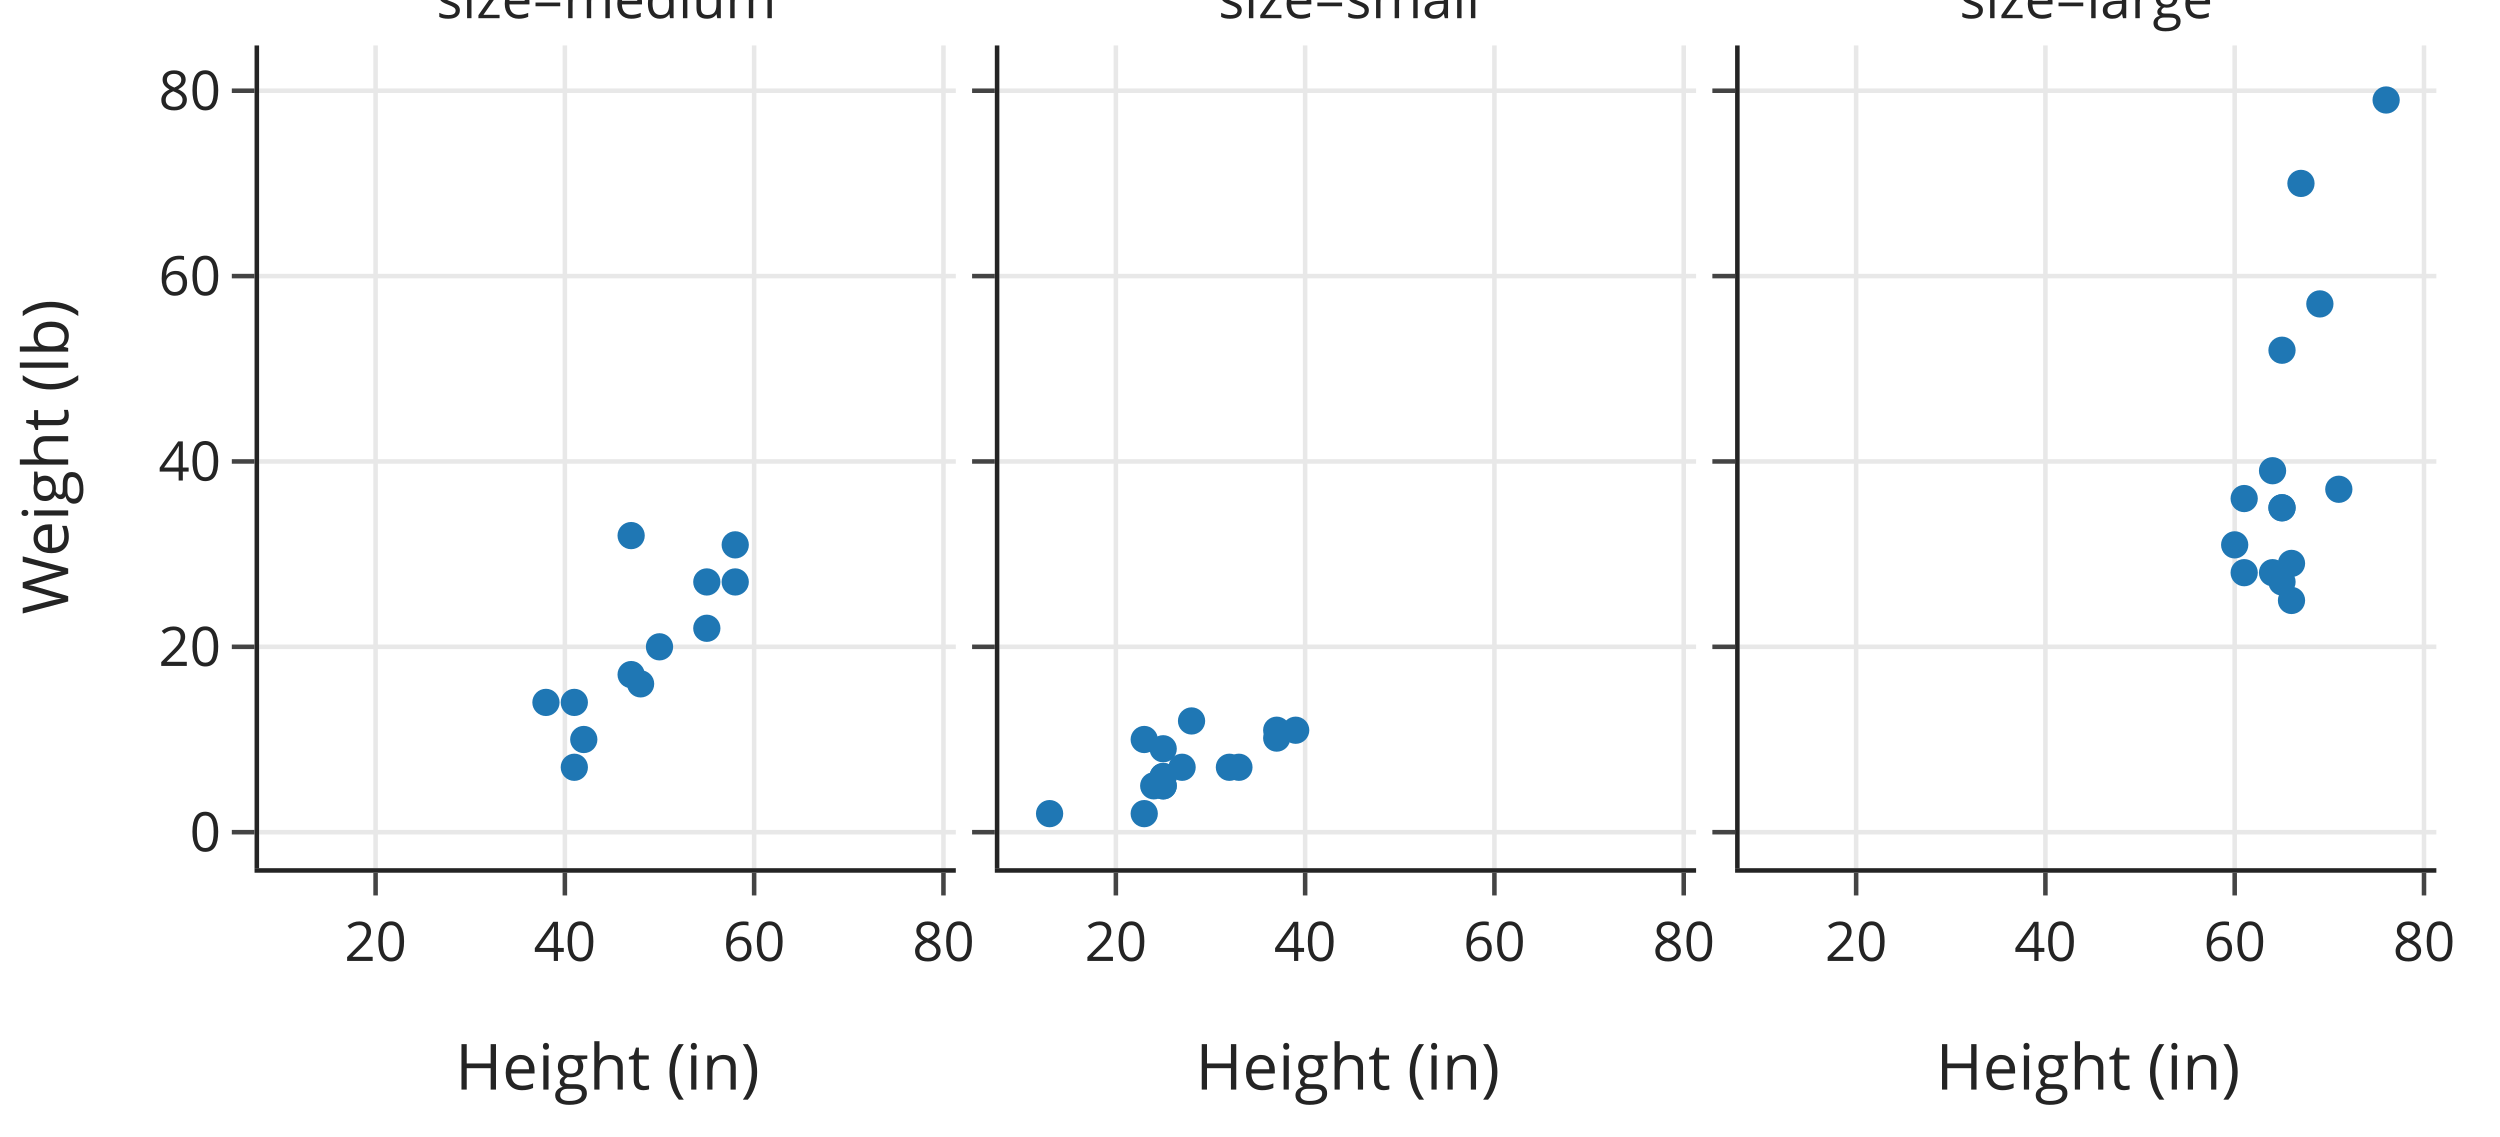
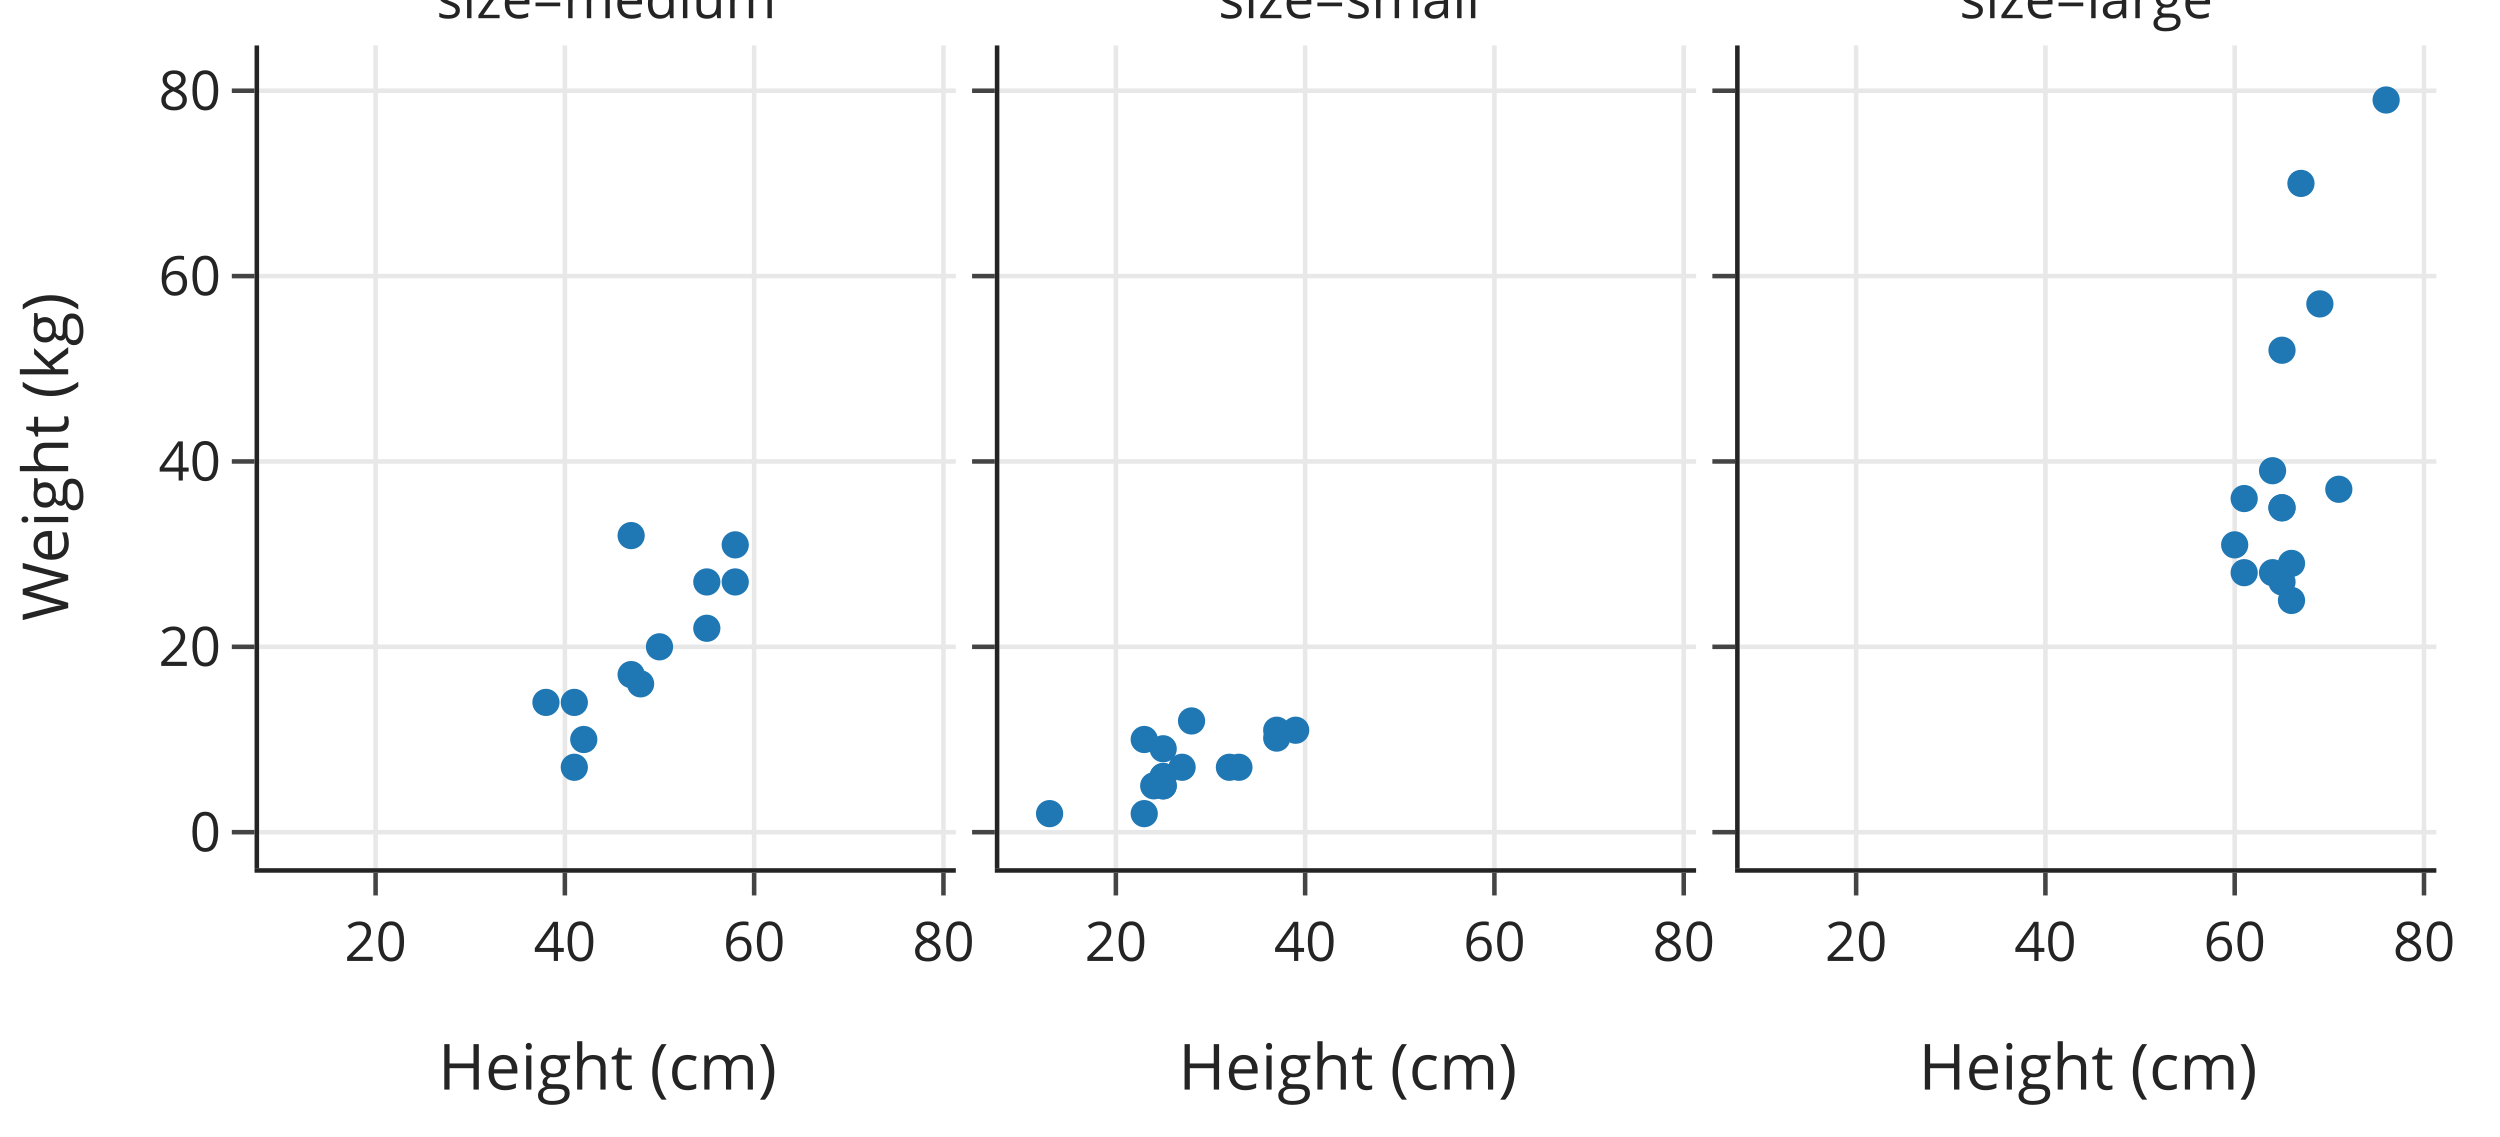
<svg xmlns="http://www.w3.org/2000/svg" class="main-svg" width="550" height="250" style="" viewBox="0 0 550 250">
  <rect x="0" y="0" width="550" height="250" style="fill: rgb(255, 255, 255); fill-opacity: 1;" />
-   <defs id="defs-bd46e7">
+   <defs id="defs-4258a1">
    <g class="clips">
-       <clipPath id="clipbd46e7xyplot" class="plotclip">
+       <clipPath id="clip4258a1xyplot" class="plotclip">
        <rect width="153.28" height="181" />
      </clipPath>
-       <clipPath id="clipbd46e7x2y2plot" class="plotclip">
+       <clipPath id="clip4258a1x2y2plot" class="plotclip">
        <rect width="153.28" height="181" />
      </clipPath>
-       <clipPath id="clipbd46e7x3y3plot" class="plotclip">
+       <clipPath id="clip4258a1x3y3plot" class="plotclip">
        <rect width="153.28" height="181" />
      </clipPath>
-       <clipPath class="axesclip" id="clipbd46e7x">
+       <clipPath class="axesclip" id="clip4258a1x">
        <rect x="57" y="0" width="153.28" height="250" />
      </clipPath>
-       <clipPath class="axesclip" id="clipbd46e7y">
+       <clipPath class="axesclip" id="clip4258a1y">
        <rect x="0" y="10" width="550" height="181" />
      </clipPath>
-       <clipPath class="axesclip" id="clipbd46e7xy">
+       <clipPath class="axesclip" id="clip4258a1xy">
        <rect x="57" y="10" width="153.28" height="181" />
      </clipPath>
-       <clipPath class="axesclip" id="clipbd46e7y2">
+       <clipPath class="axesclip" id="clip4258a1y2">
        <rect x="0" y="10" width="550" height="181" />
      </clipPath>
-       <clipPath class="axesclip" id="clipbd46e7xy2">
+       <clipPath class="axesclip" id="clip4258a1xy2">
        <rect x="57" y="10" width="153.28" height="181" />
      </clipPath>
-       <clipPath class="axesclip" id="clipbd46e7y3">
+       <clipPath class="axesclip" id="clip4258a1y3">
        <rect x="0" y="10" width="550" height="181" />
      </clipPath>
-       <clipPath class="axesclip" id="clipbd46e7xy3">
+       <clipPath class="axesclip" id="clip4258a1xy3">
        <rect x="57" y="10" width="153.28" height="181" />
      </clipPath>
-       <clipPath class="axesclip" id="clipbd46e7x2">
+       <clipPath class="axesclip" id="clip4258a1x2">
        <rect x="219.86" y="0" width="153.28" height="250" />
      </clipPath>
-       <clipPath class="axesclip" id="clipbd46e7x2y">
+       <clipPath class="axesclip" id="clip4258a1x2y">
        <rect x="219.86" y="10" width="153.28" height="181" />
      </clipPath>
-       <clipPath class="axesclip" id="clipbd46e7x2y2">
+       <clipPath class="axesclip" id="clip4258a1x2y2">
        <rect x="219.86" y="10" width="153.28" height="181" />
      </clipPath>
-       <clipPath class="axesclip" id="clipbd46e7x2y3">
+       <clipPath class="axesclip" id="clip4258a1x2y3">
        <rect x="219.86" y="10" width="153.28" height="181" />
      </clipPath>
-       <clipPath class="axesclip" id="clipbd46e7x3">
+       <clipPath class="axesclip" id="clip4258a1x3">
        <rect x="382.72" y="0" width="153.28" height="250" />
      </clipPath>
-       <clipPath class="axesclip" id="clipbd46e7x3y">
+       <clipPath class="axesclip" id="clip4258a1x3y">
        <rect x="382.72" y="10" width="153.28" height="181" />
      </clipPath>
-       <clipPath class="axesclip" id="clipbd46e7x3y2">
+       <clipPath class="axesclip" id="clip4258a1x3y2">
        <rect x="382.72" y="10" width="153.28" height="181" />
      </clipPath>
-       <clipPath class="axesclip" id="clipbd46e7x3y3">
+       <clipPath class="axesclip" id="clip4258a1x3y3">
        <rect x="382.72" y="10" width="153.28" height="181" />
      </clipPath>
    </g>
    <g class="gradients" />
    <g class="patterns" />
  </defs>
  <g class="bglayer" />
  <g class="layer-below">
    <g class="imagelayer" />
    <g class="shapelayer" />
  </g>
  <g class="cartesianlayer">
    <g class="subplot xy">
      <g class="layer-subplot">
        <g class="shapelayer" />
        <g class="imagelayer" />
      </g>
      <g class="gridlayer">
        <g class="x">
          <path class="xgrid crisp" transform="translate(82.63,0)" d="M0,10v181" style="stroke: rgb(232, 232, 232); stroke-opacity: 1; stroke-width: 1px;" />
          <path class="xgrid crisp" transform="translate(124.27,0)" d="M0,10v181" style="stroke: rgb(232, 232, 232); stroke-opacity: 1; stroke-width: 1px;" />
          <path class="xgrid crisp" transform="translate(165.91,0)" d="M0,10v181" style="stroke: rgb(232, 232, 232); stroke-opacity: 1; stroke-width: 1px;" />
          <path class="xgrid crisp" transform="translate(207.56,0)" d="M0,10v181" style="stroke: rgb(232, 232, 232); stroke-opacity: 1; stroke-width: 1px;" />
        </g>
        <g class="y">
          <path class="ygrid crisp" transform="translate(0,183.08)" d="M57,0h153.28" style="stroke: rgb(232, 232, 232); stroke-opacity: 1; stroke-width: 1px;" />
          <path class="ygrid crisp" transform="translate(0,142.3)" d="M57,0h153.28" style="stroke: rgb(232, 232, 232); stroke-opacity: 1; stroke-width: 1px;" />
          <path class="ygrid crisp" transform="translate(0,101.52)" d="M57,0h153.28" style="stroke: rgb(232, 232, 232); stroke-opacity: 1; stroke-width: 1px;" />
          <path class="ygrid crisp" transform="translate(0,60.74)" d="M57,0h153.28" style="stroke: rgb(232, 232, 232); stroke-opacity: 1; stroke-width: 1px;" />
          <path class="ygrid crisp" transform="translate(0,19.96)" d="M57,0h153.28" style="stroke: rgb(232, 232, 232); stroke-opacity: 1; stroke-width: 1px;" />
        </g>
      </g>
      <g class="zerolinelayer" />
      <path class="xlines-below" />
      <path class="ylines-below" />
      <g class="overlines-below" />
      <g class="xaxislayer-below" />
      <g class="yaxislayer-below" />
      <g class="overaxes-below" />
-       <g class="plot" transform="translate(57,10)" clip-path="url(#clipbd46e7xyplot)">
+       <g class="plot" transform="translate(57,10)" clip-path="url(#clip4258a1xyplot)">
        <g class="scatterlayer mlayer">
-           <g class="trace scatter trace01913d" style="stroke-miterlimit: 2; opacity: 1;">
+           <g class="trace scatter tracef5330a" style="stroke-miterlimit: 2; opacity: 1;">
            <g class="fills" />
            <g class="errorbars" />
            <g class="lines" />
            <g class="points">
              <path class="point" transform="translate(83.93,140.45)" d="M3,0A3,3 0 1,1 0,-3A3,3 0 0,1 3,0Z" style="opacity: 1; stroke-width: 0px; fill: rgb(31, 119, 180); fill-opacity: 1;" />
              <path class="point" transform="translate(69.35,144.53)" d="M3,0A3,3 0 1,1 0,-3A3,3 0 0,1 3,0Z" style="opacity: 1; stroke-width: 0px; fill: rgb(31, 119, 180); fill-opacity: 1;" />
              <path class="point" transform="translate(98.5,128.22)" d="M3,0A3,3 0 1,1 0,-3A3,3 0 0,1 3,0Z" style="opacity: 1; stroke-width: 0px; fill: rgb(31, 119, 180); fill-opacity: 1;" />
              <path class="point" transform="translate(88.09,132.3)" d="M3,0A3,3 0 1,1 0,-3A3,3 0 0,1 3,0Z" style="opacity: 1; stroke-width: 0px; fill: rgb(31, 119, 180); fill-opacity: 1;" />
              <path class="point" transform="translate(104.75,109.87)" d="M3,0A3,3 0 1,1 0,-3A3,3 0 0,1 3,0Z" style="opacity: 1; stroke-width: 0px; fill: rgb(31, 119, 180); fill-opacity: 1;" />
              <path class="point" transform="translate(104.75,118.03)" d="M3,0A3,3 0 1,1 0,-3A3,3 0 0,1 3,0Z" style="opacity: 1; stroke-width: 0px; fill: rgb(31, 119, 180); fill-opacity: 1;" />
              <path class="point" transform="translate(69.35,158.8)" d="M3,0A3,3 0 1,1 0,-3A3,3 0 0,1 3,0Z" style="opacity: 1; stroke-width: 0px; fill: rgb(31, 119, 180); fill-opacity: 1;" />
              <path class="point" transform="translate(71.43,152.69)" d="M3,0A3,3 0 1,1 0,-3A3,3 0 0,1 3,0Z" style="opacity: 1; stroke-width: 0px; fill: rgb(31, 119, 180); fill-opacity: 1;" />
              <path class="point" transform="translate(63.11,144.53)" d="M3,0A3,3 0 1,1 0,-3A3,3 0 0,1 3,0Z" style="opacity: 1; stroke-width: 0px; fill: rgb(31, 119, 180); fill-opacity: 1;" />
              <path class="point" transform="translate(81.85,107.83)" d="M3,0A3,3 0 1,1 0,-3A3,3 0 0,1 3,0Z" style="opacity: 1; stroke-width: 0px; fill: rgb(31, 119, 180); fill-opacity: 1;" />
              <path class="point" transform="translate(81.85,138.41)" d="M3,0A3,3 0 1,1 0,-3A3,3 0 0,1 3,0Z" style="opacity: 1; stroke-width: 0px; fill: rgb(31, 119, 180); fill-opacity: 1;" />
              <path class="point" transform="translate(98.5,118.03)" d="M3,0A3,3 0 1,1 0,-3A3,3 0 0,1 3,0Z" style="opacity: 1; stroke-width: 0px; fill: rgb(31, 119, 180); fill-opacity: 1;" />
            </g>
            <g class="text" />
          </g>
        </g>
      </g>
      <g class="overplot" />
      <path class="xlines-above crisp" d="M56,191.5H210.28" style="fill: none; stroke-width: 1px; stroke: rgb(36, 36, 36); stroke-opacity: 1;" />
      <path class="ylines-above crisp" d="M56.5,10V191" style="fill: none; stroke-width: 1px; stroke: rgb(36, 36, 36); stroke-opacity: 1;" />
      <g class="overlines-above" />
      <g class="xaxislayer-above">
        <path class="xtick ticks crisp" d="M0,192v5" transform="translate(82.63,0)" style="stroke: rgb(68, 68, 68); stroke-opacity: 1; stroke-width: 1px;" />
        <path class="xtick ticks crisp" d="M0,192v5" transform="translate(124.27,0)" style="stroke: rgb(68, 68, 68); stroke-opacity: 1; stroke-width: 1px;" />
        <path class="xtick ticks crisp" d="M0,192v5" transform="translate(165.91,0)" style="stroke: rgb(68, 68, 68); stroke-opacity: 1; stroke-width: 1px;" />
        <path class="xtick ticks crisp" d="M0,192v5" transform="translate(207.56,0)" style="stroke: rgb(68, 68, 68); stroke-opacity: 1; stroke-width: 1px;" />
        <g class="xtick">
          <text text-anchor="middle" x="0" y="211.4" transform="translate(82.63,0)" style="font-family: 'Open Sans', verdana, arial, sans-serif; font-size: 12px; fill: rgb(36, 36, 36); fill-opacity: 1; white-space: pre; opacity: 1;">20</text>
        </g>
        <g class="xtick">
          <text text-anchor="middle" x="0" y="211.4" style="font-family: 'Open Sans', verdana, arial, sans-serif; font-size: 12px; fill: rgb(36, 36, 36); fill-opacity: 1; white-space: pre; opacity: 1;" transform="translate(124.27,0)">40</text>
        </g>
        <g class="xtick">
          <text text-anchor="middle" x="0" y="211.4" style="font-family: 'Open Sans', verdana, arial, sans-serif; font-size: 12px; fill: rgb(36, 36, 36); fill-opacity: 1; white-space: pre; opacity: 1;" transform="translate(165.91,0)">60</text>
        </g>
        <g class="xtick">
          <text text-anchor="middle" x="0" y="211.4" style="font-family: 'Open Sans', verdana, arial, sans-serif; font-size: 12px; fill: rgb(36, 36, 36); fill-opacity: 1; white-space: pre; opacity: 1;" transform="translate(207.56,0)">80</text>
        </g>
      </g>
      <g class="yaxislayer-above">
        <path class="ytick ticks crisp" d="M56,0h-5" transform="translate(0,183.08)" style="stroke: rgb(68, 68, 68); stroke-opacity: 1; stroke-width: 1px;" />
        <path class="ytick ticks crisp" d="M56,0h-5" transform="translate(0,142.3)" style="stroke: rgb(68, 68, 68); stroke-opacity: 1; stroke-width: 1px;" />
        <path class="ytick ticks crisp" d="M56,0h-5" transform="translate(0,101.52)" style="stroke: rgb(68, 68, 68); stroke-opacity: 1; stroke-width: 1px;" />
        <path class="ytick ticks crisp" d="M56,0h-5" transform="translate(0,60.74)" style="stroke: rgb(68, 68, 68); stroke-opacity: 1; stroke-width: 1px;" />
        <path class="ytick ticks crisp" d="M56,0h-5" transform="translate(0,19.96)" style="stroke: rgb(68, 68, 68); stroke-opacity: 1; stroke-width: 1px;" />
        <g class="ytick">
          <text text-anchor="end" x="48.6" y="4.2" transform="translate(0,183.08)" style="font-family: 'Open Sans', verdana, arial, sans-serif; font-size: 12px; fill: rgb(36, 36, 36); fill-opacity: 1; white-space: pre; opacity: 1;">0</text>
        </g>
        <g class="ytick">
          <text text-anchor="end" x="48.6" y="4.2" style="font-family: 'Open Sans', verdana, arial, sans-serif; font-size: 12px; fill: rgb(36, 36, 36); fill-opacity: 1; white-space: pre; opacity: 1;" transform="translate(0,142.3)">20</text>
        </g>
        <g class="ytick">
          <text text-anchor="end" x="48.6" y="4.2" style="font-family: 'Open Sans', verdana, arial, sans-serif; font-size: 12px; fill: rgb(36, 36, 36); fill-opacity: 1; white-space: pre; opacity: 1;" transform="translate(0,101.52)">40</text>
        </g>
        <g class="ytick">
          <text text-anchor="end" x="48.6" y="4.2" style="font-family: 'Open Sans', verdana, arial, sans-serif; font-size: 12px; fill: rgb(36, 36, 36); fill-opacity: 1; white-space: pre; opacity: 1;" transform="translate(0,60.74)">60</text>
        </g>
        <g class="ytick">
          <text text-anchor="end" x="48.6" y="4.2" style="font-family: 'Open Sans', verdana, arial, sans-serif; font-size: 12px; fill: rgb(36, 36, 36); fill-opacity: 1; white-space: pre; opacity: 1;" transform="translate(0,19.96)">80</text>
        </g>
      </g>
      <g class="overaxes-above" />
    </g>
    <g class="subplot x2y2">
      <g class="layer-subplot">
        <g class="shapelayer" />
        <g class="imagelayer" />
      </g>
      <g class="gridlayer">
        <g class="x2">
          <path class="x2grid crisp" transform="translate(245.49,0)" d="M0,10v181" style="stroke: rgb(232, 232, 232); stroke-opacity: 1; stroke-width: 1px;" />
          <path class="x2grid crisp" transform="translate(287.13,0)" d="M0,10v181" style="stroke: rgb(232, 232, 232); stroke-opacity: 1; stroke-width: 1px;" />
          <path class="x2grid crisp" transform="translate(328.77,0)" d="M0,10v181" style="stroke: rgb(232, 232, 232); stroke-opacity: 1; stroke-width: 1px;" />
          <path class="x2grid crisp" transform="translate(370.42,0)" d="M0,10v181" style="stroke: rgb(232, 232, 232); stroke-opacity: 1; stroke-width: 1px;" />
        </g>
        <g class="y2">
          <path class="y2grid crisp" transform="translate(0,183.08)" d="M219.86,0h153.28" style="stroke: rgb(232, 232, 232); stroke-opacity: 1; stroke-width: 1px;" />
          <path class="y2grid crisp" transform="translate(0,142.3)" d="M219.86,0h153.28" style="stroke: rgb(232, 232, 232); stroke-opacity: 1; stroke-width: 1px;" />
          <path class="y2grid crisp" transform="translate(0,101.52)" d="M219.86,0h153.28" style="stroke: rgb(232, 232, 232); stroke-opacity: 1; stroke-width: 1px;" />
          <path class="y2grid crisp" transform="translate(0,60.74)" d="M219.86,0h153.28" style="stroke: rgb(232, 232, 232); stroke-opacity: 1; stroke-width: 1px;" />
          <path class="y2grid crisp" transform="translate(0,19.96)" d="M219.86,0h153.28" style="stroke: rgb(232, 232, 232); stroke-opacity: 1; stroke-width: 1px;" />
        </g>
      </g>
      <g class="zerolinelayer" />
      <path class="xlines-below" />
      <path class="ylines-below" />
      <g class="overlines-below" />
      <g class="xaxislayer-below" />
      <g class="yaxislayer-below" />
      <g class="overaxes-below" />
-       <g class="plot" transform="translate(219.86,10)" clip-path="url(#clipbd46e7x2y2plot)">
+       <g class="plot" transform="translate(219.86,10)" clip-path="url(#clip4258a1x2y2plot)">
        <g class="scatterlayer mlayer">
-           <g class="trace scatter trace051a69" style="stroke-miterlimit: 2; opacity: 1;">
+           <g class="trace scatter traced7a6f1" style="stroke-miterlimit: 2; opacity: 1;">
            <g class="fills" />
            <g class="errorbars" />
            <g class="lines" />
            <g class="points">
              <path class="point" transform="translate(36.04,160.84)" d="M3,0A3,3 0 1,1 0,-3A3,3 0 0,1 3,0Z" style="opacity: 1; stroke-width: 0px; fill: rgb(31, 119, 180); fill-opacity: 1;" />
              <path class="point" transform="translate(61.02,150.65)" d="M3,0A3,3 0 1,1 0,-3A3,3 0 0,1 3,0Z" style="opacity: 1; stroke-width: 0px; fill: rgb(31, 119, 180); fill-opacity: 1;" />
              <path class="point" transform="translate(61.02,152.38)" d="M3,0A3,3 0 1,1 0,-3A3,3 0 0,1 3,0Z" style="opacity: 1; stroke-width: 0px; fill: rgb(31, 119, 180); fill-opacity: 1;" />
              <path class="point" transform="translate(40.2,158.8)" d="M3,0A3,3 0 1,1 0,-3A3,3 0 0,1 3,0Z" style="opacity: 1; stroke-width: 0px; fill: rgb(31, 119, 180); fill-opacity: 1;" />
              <path class="point" transform="translate(52.7,158.8)" d="M3,0A3,3 0 1,1 0,-3A3,3 0 0,1 3,0Z" style="opacity: 1; stroke-width: 0px; fill: rgb(31, 119, 180); fill-opacity: 1;" />
              <path class="point" transform="translate(11.05,169)" d="M3,0A3,3 0 1,1 0,-3A3,3 0 0,1 3,0Z" style="opacity: 1; stroke-width: 0px; fill: rgb(31, 119, 180); fill-opacity: 1;" />
              <path class="point" transform="translate(36.04,162.88)" d="M3,0A3,3 0 1,1 0,-3A3,3 0 0,1 3,0Z" style="opacity: 1; stroke-width: 0px; fill: rgb(31, 119, 180); fill-opacity: 1;" />
              <path class="point" transform="translate(31.87,169)" d="M3,0A3,3 0 1,1 0,-3A3,3 0 0,1 3,0Z" style="opacity: 1; stroke-width: 0px; fill: rgb(31, 119, 180); fill-opacity: 1;" />
              <path class="point" transform="translate(36.04,160.84)" d="M3,0A3,3 0 1,1 0,-3A3,3 0 0,1 3,0Z" style="opacity: 1; stroke-width: 0px; fill: rgb(31, 119, 180); fill-opacity: 1;" />
              <path class="point" transform="translate(65.19,150.65)" d="M3,0A3,3 0 1,1 0,-3A3,3 0 0,1 3,0Z" style="opacity: 1; stroke-width: 0px; fill: rgb(31, 119, 180); fill-opacity: 1;" />
              <path class="point" transform="translate(33.96,162.88)" d="M3,0A3,3 0 1,1 0,-3A3,3 0 0,1 3,0Z" style="opacity: 1; stroke-width: 0px; fill: rgb(31, 119, 180); fill-opacity: 1;" />
              <path class="point" transform="translate(36.04,162.88)" d="M3,0A3,3 0 1,1 0,-3A3,3 0 0,1 3,0Z" style="opacity: 1; stroke-width: 0px; fill: rgb(31, 119, 180); fill-opacity: 1;" />
              <path class="point" transform="translate(50.61,158.8)" d="M3,0A3,3 0 1,1 0,-3A3,3 0 0,1 3,0Z" style="opacity: 1; stroke-width: 0px; fill: rgb(31, 119, 180); fill-opacity: 1;" />
              <path class="point" transform="translate(42.28,148.61)" d="M3,0A3,3 0 1,1 0,-3A3,3 0 0,1 3,0Z" style="opacity: 1; stroke-width: 0px; fill: rgb(31, 119, 180); fill-opacity: 1;" />
              <path class="point" transform="translate(31.87,152.69)" d="M3,0A3,3 0 1,1 0,-3A3,3 0 0,1 3,0Z" style="opacity: 1; stroke-width: 0px; fill: rgb(31, 119, 180); fill-opacity: 1;" />
              <path class="point" transform="translate(36.04,154.73)" d="M3,0A3,3 0 1,1 0,-3A3,3 0 0,1 3,0Z" style="opacity: 1; stroke-width: 0px; fill: rgb(31, 119, 180); fill-opacity: 1;" />
            </g>
            <g class="text" />
          </g>
        </g>
      </g>
      <g class="overplot" />
      <path class="xlines-above crisp" d="M218.86,191.5H373.14" style="fill: none; stroke-width: 1px; stroke: rgb(36, 36, 36); stroke-opacity: 1;" />
      <path class="ylines-above crisp" d="M219.36,10V191" style="fill: none; stroke-width: 1px; stroke: rgb(36, 36, 36); stroke-opacity: 1;" />
      <g class="overlines-above" />
      <g class="xaxislayer-above">
        <path class="x2tick ticks crisp" d="M0,192v5" transform="translate(245.49,0)" style="stroke: rgb(68, 68, 68); stroke-opacity: 1; stroke-width: 1px;" />
        <path class="x2tick ticks crisp" d="M0,192v5" transform="translate(287.13,0)" style="stroke: rgb(68, 68, 68); stroke-opacity: 1; stroke-width: 1px;" />
        <path class="x2tick ticks crisp" d="M0,192v5" transform="translate(328.77,0)" style="stroke: rgb(68, 68, 68); stroke-opacity: 1; stroke-width: 1px;" />
        <path class="x2tick ticks crisp" d="M0,192v5" transform="translate(370.42,0)" style="stroke: rgb(68, 68, 68); stroke-opacity: 1; stroke-width: 1px;" />
        <g class="x2tick">
          <text text-anchor="middle" x="0" y="211.4" transform="translate(245.49,0)" style="font-family: 'Open Sans', verdana, arial, sans-serif; font-size: 12px; fill: rgb(36, 36, 36); fill-opacity: 1; white-space: pre; opacity: 1;">20</text>
        </g>
        <g class="x2tick">
          <text text-anchor="middle" x="0" y="211.4" style="font-family: 'Open Sans', verdana, arial, sans-serif; font-size: 12px; fill: rgb(36, 36, 36); fill-opacity: 1; white-space: pre; opacity: 1;" transform="translate(287.13,0)">40</text>
        </g>
        <g class="x2tick">
          <text text-anchor="middle" x="0" y="211.4" style="font-family: 'Open Sans', verdana, arial, sans-serif; font-size: 12px; fill: rgb(36, 36, 36); fill-opacity: 1; white-space: pre; opacity: 1;" transform="translate(328.77,0)">60</text>
        </g>
        <g class="x2tick">
          <text text-anchor="middle" x="0" y="211.4" style="font-family: 'Open Sans', verdana, arial, sans-serif; font-size: 12px; fill: rgb(36, 36, 36); fill-opacity: 1; white-space: pre; opacity: 1;" transform="translate(370.42,0)">80</text>
        </g>
      </g>
      <g class="yaxislayer-above">
        <path class="y2tick ticks crisp" d="M218.86,0h-5" transform="translate(0,183.08)" style="stroke: rgb(68, 68, 68); stroke-opacity: 1; stroke-width: 1px;" />
        <path class="y2tick ticks crisp" d="M218.86,0h-5" transform="translate(0,142.3)" style="stroke: rgb(68, 68, 68); stroke-opacity: 1; stroke-width: 1px;" />
        <path class="y2tick ticks crisp" d="M218.86,0h-5" transform="translate(0,101.52)" style="stroke: rgb(68, 68, 68); stroke-opacity: 1; stroke-width: 1px;" />
        <path class="y2tick ticks crisp" d="M218.86,0h-5" transform="translate(0,60.74)" style="stroke: rgb(68, 68, 68); stroke-opacity: 1; stroke-width: 1px;" />
        <path class="y2tick ticks crisp" d="M218.86,0h-5" transform="translate(0,19.96)" style="stroke: rgb(68, 68, 68); stroke-opacity: 1; stroke-width: 1px;" />
      </g>
      <g class="overaxes-above" />
    </g>
    <g class="subplot x3y3">
      <g class="layer-subplot">
        <g class="shapelayer" />
        <g class="imagelayer" />
      </g>
      <g class="gridlayer">
        <g class="x3">
          <path class="x3grid crisp" transform="translate(408.35,0)" d="M0,10v181" style="stroke: rgb(232, 232, 232); stroke-opacity: 1; stroke-width: 1px;" />
          <path class="x3grid crisp" transform="translate(449.99,0)" d="M0,10v181" style="stroke: rgb(232, 232, 232); stroke-opacity: 1; stroke-width: 1px;" />
          <path class="x3grid crisp" transform="translate(491.63,0)" d="M0,10v181" style="stroke: rgb(232, 232, 232); stroke-opacity: 1; stroke-width: 1px;" />
          <path class="x3grid crisp" transform="translate(533.28,0)" d="M0,10v181" style="stroke: rgb(232, 232, 232); stroke-opacity: 1; stroke-width: 1px;" />
        </g>
        <g class="y3">
          <path class="y3grid crisp" transform="translate(0,183.08)" d="M382.72,0h153.28" style="stroke: rgb(232, 232, 232); stroke-opacity: 1; stroke-width: 1px;" />
          <path class="y3grid crisp" transform="translate(0,142.3)" d="M382.72,0h153.28" style="stroke: rgb(232, 232, 232); stroke-opacity: 1; stroke-width: 1px;" />
          <path class="y3grid crisp" transform="translate(0,101.52)" d="M382.72,0h153.28" style="stroke: rgb(232, 232, 232); stroke-opacity: 1; stroke-width: 1px;" />
          <path class="y3grid crisp" transform="translate(0,60.74)" d="M382.72,0h153.28" style="stroke: rgb(232, 232, 232); stroke-opacity: 1; stroke-width: 1px;" />
          <path class="y3grid crisp" transform="translate(0,19.96)" d="M382.72,0h153.28" style="stroke: rgb(232, 232, 232); stroke-opacity: 1; stroke-width: 1px;" />
        </g>
      </g>
      <g class="zerolinelayer" />
      <path class="xlines-below" />
      <path class="ylines-below" />
      <g class="overlines-below" />
      <g class="xaxislayer-below" />
      <g class="yaxislayer-below" />
      <g class="overaxes-below" />
-       <g class="plot" transform="translate(382.72,10)" clip-path="url(#clipbd46e7x3y3plot)">
+       <g class="plot" transform="translate(382.72,10)" clip-path="url(#clip4258a1x3y3plot)">
        <g class="scatterlayer mlayer">
-           <g class="trace scatter trace417c0a" style="stroke-miterlimit: 2; opacity: 1;">
+           <g class="trace scatter tracef16379" style="stroke-miterlimit: 2; opacity: 1;">
            <g class="fills" />
            <g class="errorbars" />
            <g class="lines" />
            <g class="points">
              <path class="point" transform="translate(111,115.99)" d="M3,0A3,3 0 1,1 0,-3A3,3 0 0,1 3,0Z" style="opacity: 1; stroke-width: 0px; fill: rgb(31, 119, 180); fill-opacity: 1;" />
              <path class="point" transform="translate(119.32,118.03)" d="M3,0A3,3 0 1,1 0,-3A3,3 0 0,1 3,0Z" style="opacity: 1; stroke-width: 0px; fill: rgb(31, 119, 180); fill-opacity: 1;" />
              <path class="point" transform="translate(121.41,113.95)" d="M3,0A3,3 0 1,1 0,-3A3,3 0 0,1 3,0Z" style="opacity: 1; stroke-width: 0px; fill: rgb(31, 119, 180); fill-opacity: 1;" />
              <path class="point" transform="translate(108.91,109.87)" d="M3,0A3,3 0 1,1 0,-3A3,3 0 0,1 3,0Z" style="opacity: 1; stroke-width: 0px; fill: rgb(31, 119, 180); fill-opacity: 1;" />
              <path class="point" transform="translate(117.24,115.99)" d="M3,0A3,3 0 1,1 0,-3A3,3 0 0,1 3,0Z" style="opacity: 1; stroke-width: 0px; fill: rgb(31, 119, 180); fill-opacity: 1;" />
              <path class="point" transform="translate(119.32,101.71)" d="M3,0A3,3 0 1,1 0,-3A3,3 0 0,1 3,0Z" style="opacity: 1; stroke-width: 0px; fill: rgb(31, 119, 180); fill-opacity: 1;" />
              <path class="point" transform="translate(121.41,122.1)" d="M3,0A3,3 0 1,1 0,-3A3,3 0 0,1 3,0Z" style="opacity: 1; stroke-width: 0px; fill: rgb(31, 119, 180); fill-opacity: 1;" />
              <path class="point" transform="translate(127.65,56.86)" d="M3,0A3,3 0 1,1 0,-3A3,3 0 0,1 3,0Z" style="opacity: 1; stroke-width: 0px; fill: rgb(31, 119, 180); fill-opacity: 1;" />
              <path class="point" transform="translate(119.32,101.71)" d="M3,0A3,3 0 1,1 0,-3A3,3 0 0,1 3,0Z" style="opacity: 1; stroke-width: 0px; fill: rgb(31, 119, 180); fill-opacity: 1;" />
              <path class="point" transform="translate(131.82,97.64)" d="M3,0A3,3 0 1,1 0,-3A3,3 0 0,1 3,0Z" style="opacity: 1; stroke-width: 0px; fill: rgb(31, 119, 180); fill-opacity: 1;" />
              <path class="point" transform="translate(111,99.68)" d="M3,0A3,3 0 1,1 0,-3A3,3 0 0,1 3,0Z" style="opacity: 1; stroke-width: 0px; fill: rgb(31, 119, 180); fill-opacity: 1;" />
              <path class="point" transform="translate(117.24,93.56)" d="M3,0A3,3 0 1,1 0,-3A3,3 0 0,1 3,0Z" style="opacity: 1; stroke-width: 0px; fill: rgb(31, 119, 180); fill-opacity: 1;" />
              <path class="point" transform="translate(119.32,67.05)" d="M3,0A3,3 0 1,1 0,-3A3,3 0 0,1 3,0Z" style="opacity: 1; stroke-width: 0px; fill: rgb(31, 119, 180); fill-opacity: 1;" />
              <path class="point" transform="translate(142.23,12)" d="M3,0A3,3 0 1,1 0,-3A3,3 0 0,1 3,0Z" style="opacity: 1; stroke-width: 0px; fill: rgb(31, 119, 180); fill-opacity: 1;" />
              <path class="point" transform="translate(123.49,30.35)" d="M3,0A3,3 0 1,1 0,-3A3,3 0 0,1 3,0Z" style="opacity: 1; stroke-width: 0px; fill: rgb(31, 119, 180); fill-opacity: 1;" />
            </g>
            <g class="text" />
          </g>
        </g>
      </g>
      <g class="overplot" />
      <path class="xlines-above crisp" d="M381.72,191.5H536" style="fill: none; stroke-width: 1px; stroke: rgb(36, 36, 36); stroke-opacity: 1;" />
      <path class="ylines-above crisp" d="M382.22,10V191" style="fill: none; stroke-width: 1px; stroke: rgb(36, 36, 36); stroke-opacity: 1;" />
      <g class="overlines-above" />
      <g class="xaxislayer-above">
        <path class="x3tick ticks crisp" d="M0,192v5" transform="translate(408.35,0)" style="stroke: rgb(68, 68, 68); stroke-opacity: 1; stroke-width: 1px;" />
        <path class="x3tick ticks crisp" d="M0,192v5" transform="translate(449.99,0)" style="stroke: rgb(68, 68, 68); stroke-opacity: 1; stroke-width: 1px;" />
        <path class="x3tick ticks crisp" d="M0,192v5" transform="translate(491.63,0)" style="stroke: rgb(68, 68, 68); stroke-opacity: 1; stroke-width: 1px;" />
        <path class="x3tick ticks crisp" d="M0,192v5" transform="translate(533.28,0)" style="stroke: rgb(68, 68, 68); stroke-opacity: 1; stroke-width: 1px;" />
        <g class="x3tick">
          <text text-anchor="middle" x="0" y="211.4" transform="translate(408.35,0)" style="font-family: 'Open Sans', verdana, arial, sans-serif; font-size: 12px; fill: rgb(36, 36, 36); fill-opacity: 1; white-space: pre; opacity: 1;">20</text>
        </g>
        <g class="x3tick">
          <text text-anchor="middle" x="0" y="211.4" style="font-family: 'Open Sans', verdana, arial, sans-serif; font-size: 12px; fill: rgb(36, 36, 36); fill-opacity: 1; white-space: pre; opacity: 1;" transform="translate(449.99,0)">40</text>
        </g>
        <g class="x3tick">
          <text text-anchor="middle" x="0" y="211.4" style="font-family: 'Open Sans', verdana, arial, sans-serif; font-size: 12px; fill: rgb(36, 36, 36); fill-opacity: 1; white-space: pre; opacity: 1;" transform="translate(491.63,0)">60</text>
        </g>
        <g class="x3tick">
          <text text-anchor="middle" x="0" y="211.4" style="font-family: 'Open Sans', verdana, arial, sans-serif; font-size: 12px; fill: rgb(36, 36, 36); fill-opacity: 1; white-space: pre; opacity: 1;" transform="translate(533.28,0)">80</text>
        </g>
      </g>
      <g class="yaxislayer-above">
        <path class="y3tick ticks crisp" d="M381.72,0h-5" transform="translate(0,183.08)" style="stroke: rgb(68, 68, 68); stroke-opacity: 1; stroke-width: 1px;" />
        <path class="y3tick ticks crisp" d="M381.72,0h-5" transform="translate(0,142.3)" style="stroke: rgb(68, 68, 68); stroke-opacity: 1; stroke-width: 1px;" />
        <path class="y3tick ticks crisp" d="M381.72,0h-5" transform="translate(0,101.52)" style="stroke: rgb(68, 68, 68); stroke-opacity: 1; stroke-width: 1px;" />
        <path class="y3tick ticks crisp" d="M381.72,0h-5" transform="translate(0,60.74)" style="stroke: rgb(68, 68, 68); stroke-opacity: 1; stroke-width: 1px;" />
        <path class="y3tick ticks crisp" d="M381.72,0h-5" transform="translate(0,19.96)" style="stroke: rgb(68, 68, 68); stroke-opacity: 1; stroke-width: 1px;" />
      </g>
      <g class="overaxes-above" />
    </g>
  </g>
  <g class="polarlayer" />
  <g class="smithlayer" />
  <g class="ternarylayer" />
  <g class="geolayer" />
  <g class="funnelarealayer" />
  <g class="pielayer" />
  <g class="iciclelayer" />
  <g class="treemaplayer" />
  <g class="sunburstlayer" />
  <g class="glimages" />
-   <defs id="topdefs-bd46e7">
+   <defs id="topdefs-4258a1">
    <g class="clips" />
  </defs>
  <g class="layer-above">
    <g class="imagelayer" />
    <g class="shapelayer" />
  </g>
  <g class="infolayer">
    <g class="g-gtitle" />
    <g class="g-xtitle">
-       <text class="xtitle" x="133.64" y="239.706" text-anchor="middle" style="font-family: 'Open Sans', verdana, arial, sans-serif; font-size: 14px; fill: rgb(36, 36, 36); opacity: 1; font-weight: normal; white-space: pre;">Height (in)</text>
+       <text class="xtitle" x="133.64" y="239.706" text-anchor="middle" style="font-family: 'Open Sans', verdana, arial, sans-serif; font-size: 14px; fill: rgb(36, 36, 36); opacity: 1; font-weight: normal; white-space: pre;">Height (cm)</text>
    </g>
    <g class="g-x2title">
-       <text class="x2title" x="296.5" y="239.706" text-anchor="middle" style="font-family: 'Open Sans', verdana, arial, sans-serif; font-size: 14px; fill: rgb(36, 36, 36); opacity: 1; font-weight: normal; white-space: pre;">Height (in)</text>
+       <text class="x2title" x="296.5" y="239.706" text-anchor="middle" style="font-family: 'Open Sans', verdana, arial, sans-serif; font-size: 14px; fill: rgb(36, 36, 36); opacity: 1; font-weight: normal; white-space: pre;">Height (cm)</text>
    </g>
    <g class="g-x3title">
-       <text class="x3title" x="459.36" y="239.706" text-anchor="middle" style="font-family: 'Open Sans', verdana, arial, sans-serif; font-size: 14px; fill: rgb(36, 36, 36); opacity: 1; font-weight: normal; white-space: pre;">Height (in)</text>
+       <text class="x3title" x="459.36" y="239.706" text-anchor="middle" style="font-family: 'Open Sans', verdana, arial, sans-serif; font-size: 14px; fill: rgb(36, 36, 36); opacity: 1; font-weight: normal; white-space: pre;">Height (cm)</text>
    </g>
    <g class="g-ytitle" transform="translate(4.924805,0)">
-       <text class="ytitle" transform="rotate(-90,10.075,100.5)" x="10.075" y="100.5" text-anchor="middle" style="font-family: 'Open Sans', verdana, arial, sans-serif; font-size: 14px; fill: rgb(36, 36, 36); opacity: 1; font-weight: normal; white-space: pre;">Weight (lb)</text>
+       <text class="ytitle" transform="rotate(-90,10.075,100.5)" x="10.075" y="100.5" text-anchor="middle" style="font-family: 'Open Sans', verdana, arial, sans-serif; font-size: 14px; fill: rgb(36, 36, 36); opacity: 1; font-weight: normal; white-space: pre;">Weight (kg)</text>
    </g>
    <g class="g-y2title" />
    <g class="g-y3title" />
    <g class="annotation" data-index="0" style="opacity: 1;">
      <g class="annotation-text-g" transform="rotate(0,133.64,-0.5)">
        <g class="cursor-pointer" transform="translate(94,-11)">
          <rect class="bg" x="0.5" y="0.5" width="78" height="20" style="stroke-width: 1px; stroke: rgb(0, 0, 0); stroke-opacity: 0; fill: rgb(0, 0, 0); fill-opacity: 0;" />
          <text class="annotation-text" text-anchor="middle" x="39.391" y="15" style="font-family: 'Open Sans', verdana, arial, sans-serif; font-size: 12px; fill: rgb(36, 36, 36); fill-opacity: 1; white-space: pre;">size=medium</text>
        </g>
      </g>
    </g>
    <g class="annotation" data-index="1" style="opacity: 1;">
      <g class="annotation-text-g" transform="rotate(0,296.5,-0.5)">
        <g class="cursor-pointer" transform="translate(266,-11)">
          <rect class="bg" x="0.5" y="0.5" width="61" height="20" style="stroke-width: 1px; stroke: rgb(0, 0, 0); stroke-opacity: 0; fill: rgb(0, 0, 0); fill-opacity: 0;" />
          <text class="annotation-text" text-anchor="middle" x="30.812" y="15" style="font-family: 'Open Sans', verdana, arial, sans-serif; font-size: 12px; fill: rgb(36, 36, 36); fill-opacity: 1; white-space: pre;">size=small</text>
        </g>
      </g>
    </g>
    <g class="annotation" data-index="2" style="opacity: 1;">
      <g class="annotation-text-g" transform="rotate(0,459.36,-0.5)">
        <g class="cursor-pointer" transform="translate(429,-11)">
          <rect class="bg" x="0.5" y="0.5" width="59" height="20" style="stroke-width: 1px; stroke: rgb(0, 0, 0); stroke-opacity: 0; fill: rgb(0, 0, 0); fill-opacity: 0;" />
          <text class="annotation-text" text-anchor="middle" x="29.953" y="15" style="font-family: 'Open Sans', verdana, arial, sans-serif; font-size: 12px; fill: rgb(36, 36, 36); fill-opacity: 1; white-space: pre;">size=large</text>
        </g>
      </g>
    </g>
  </g>
</svg>
